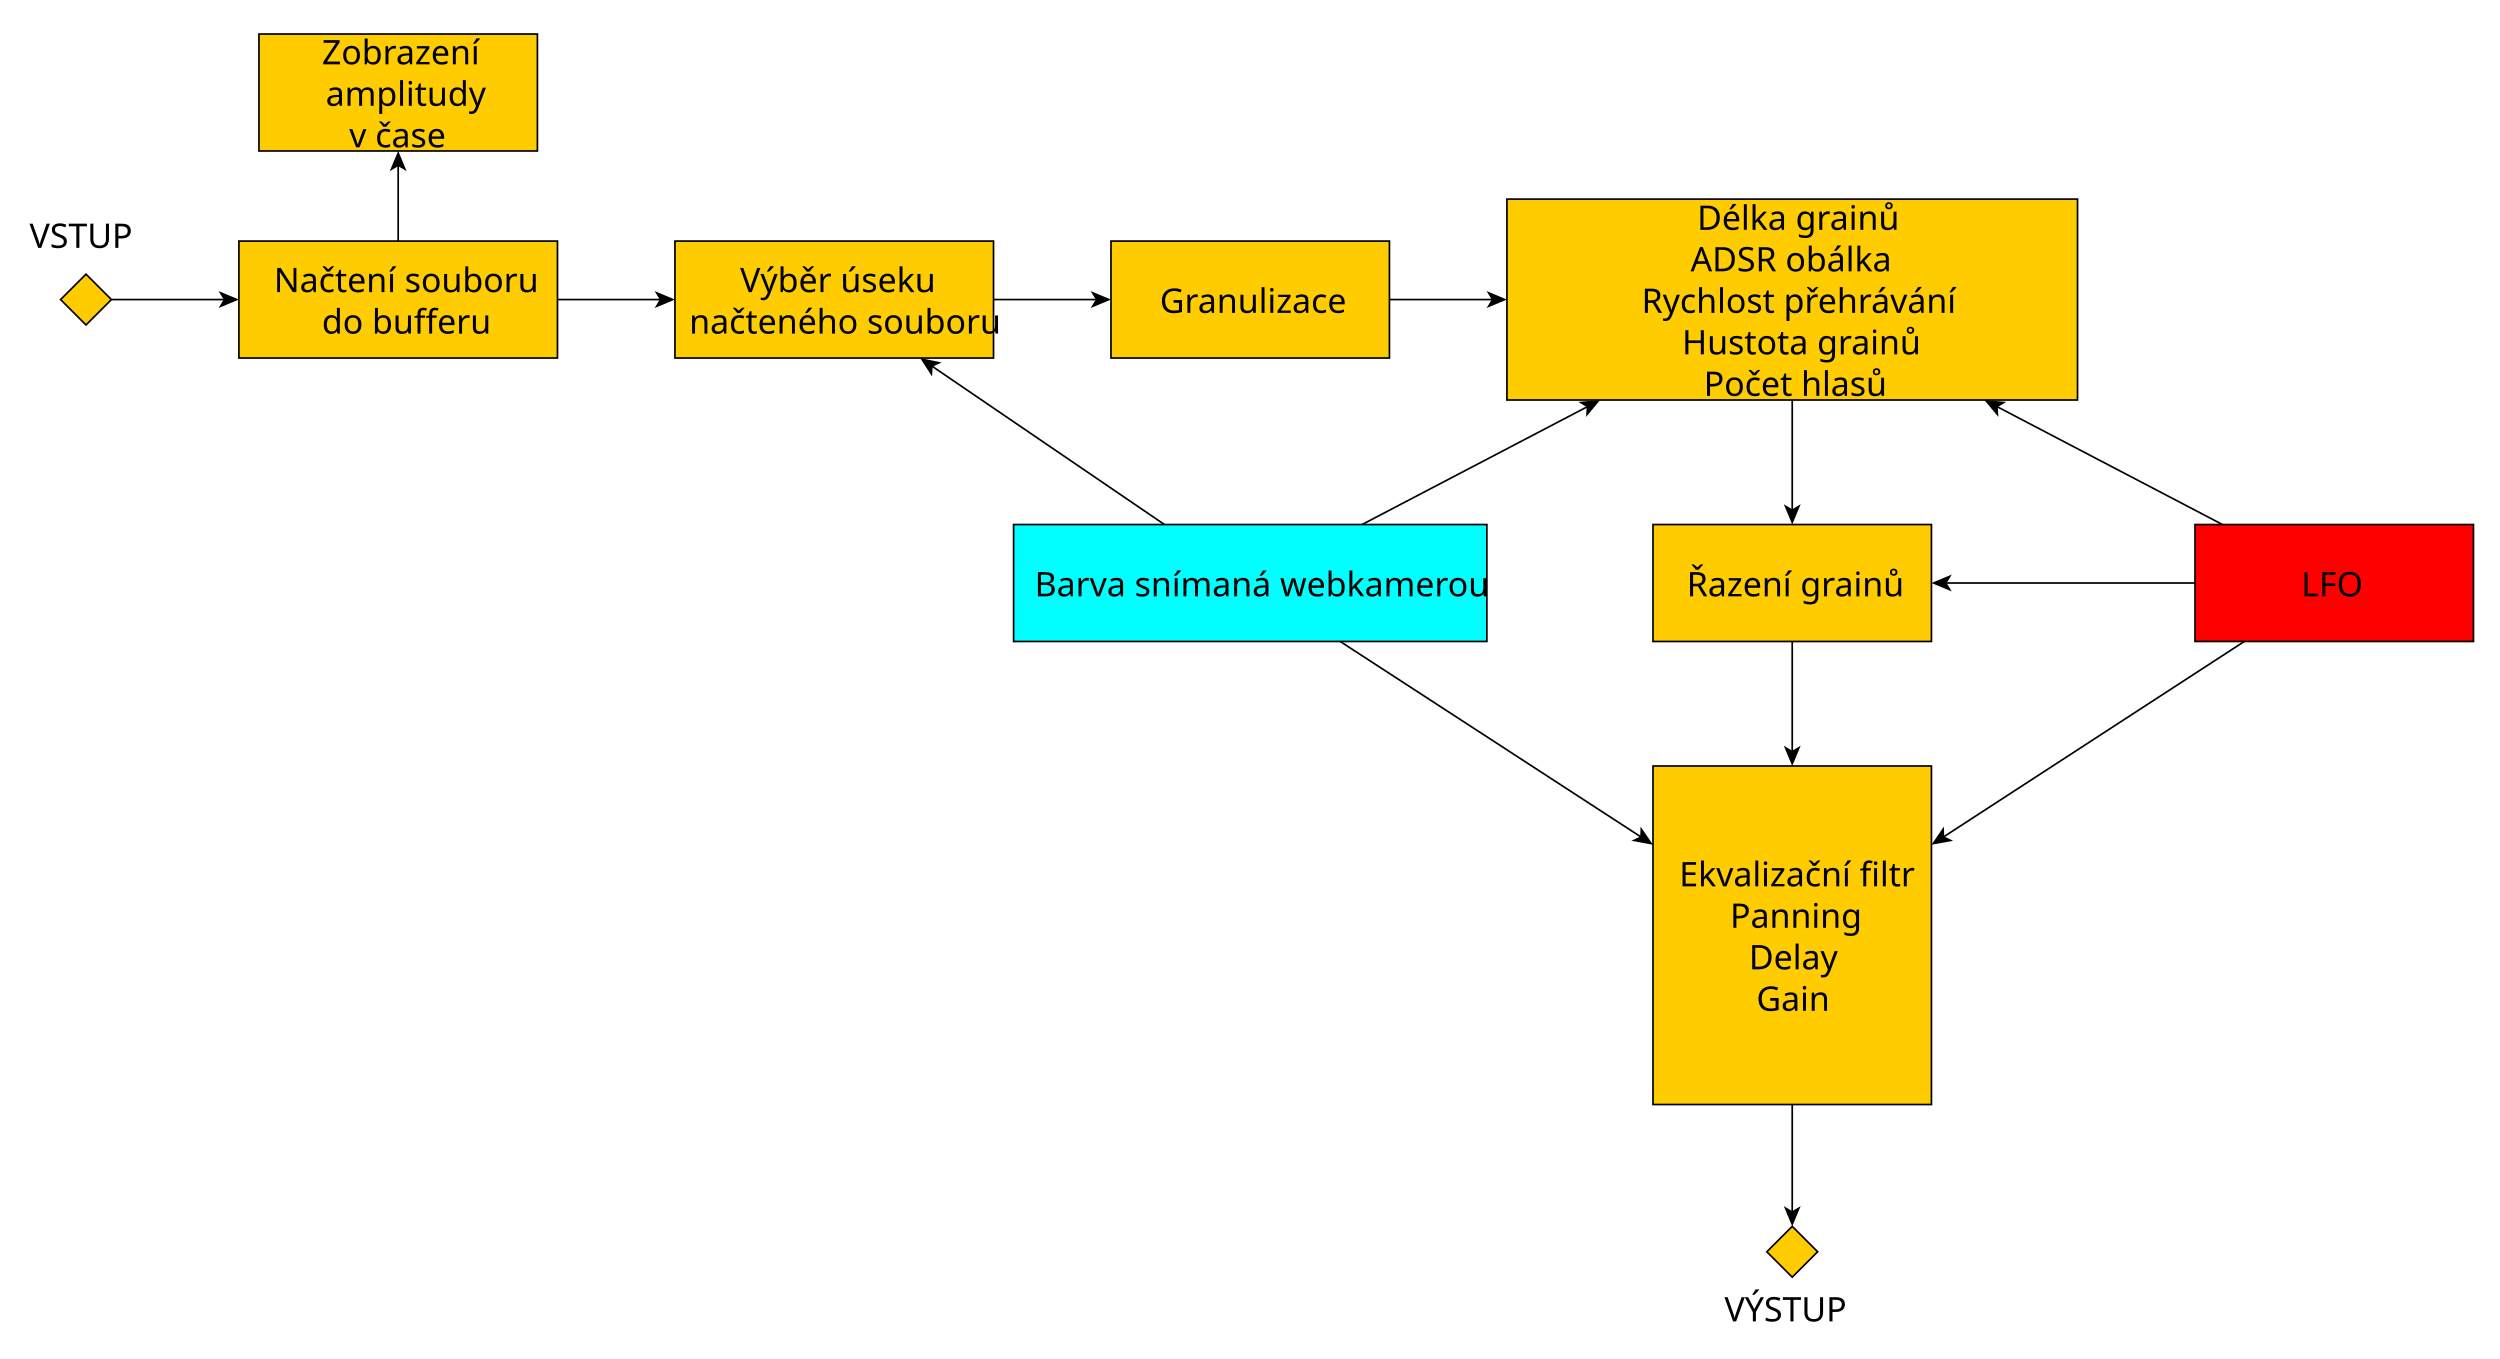
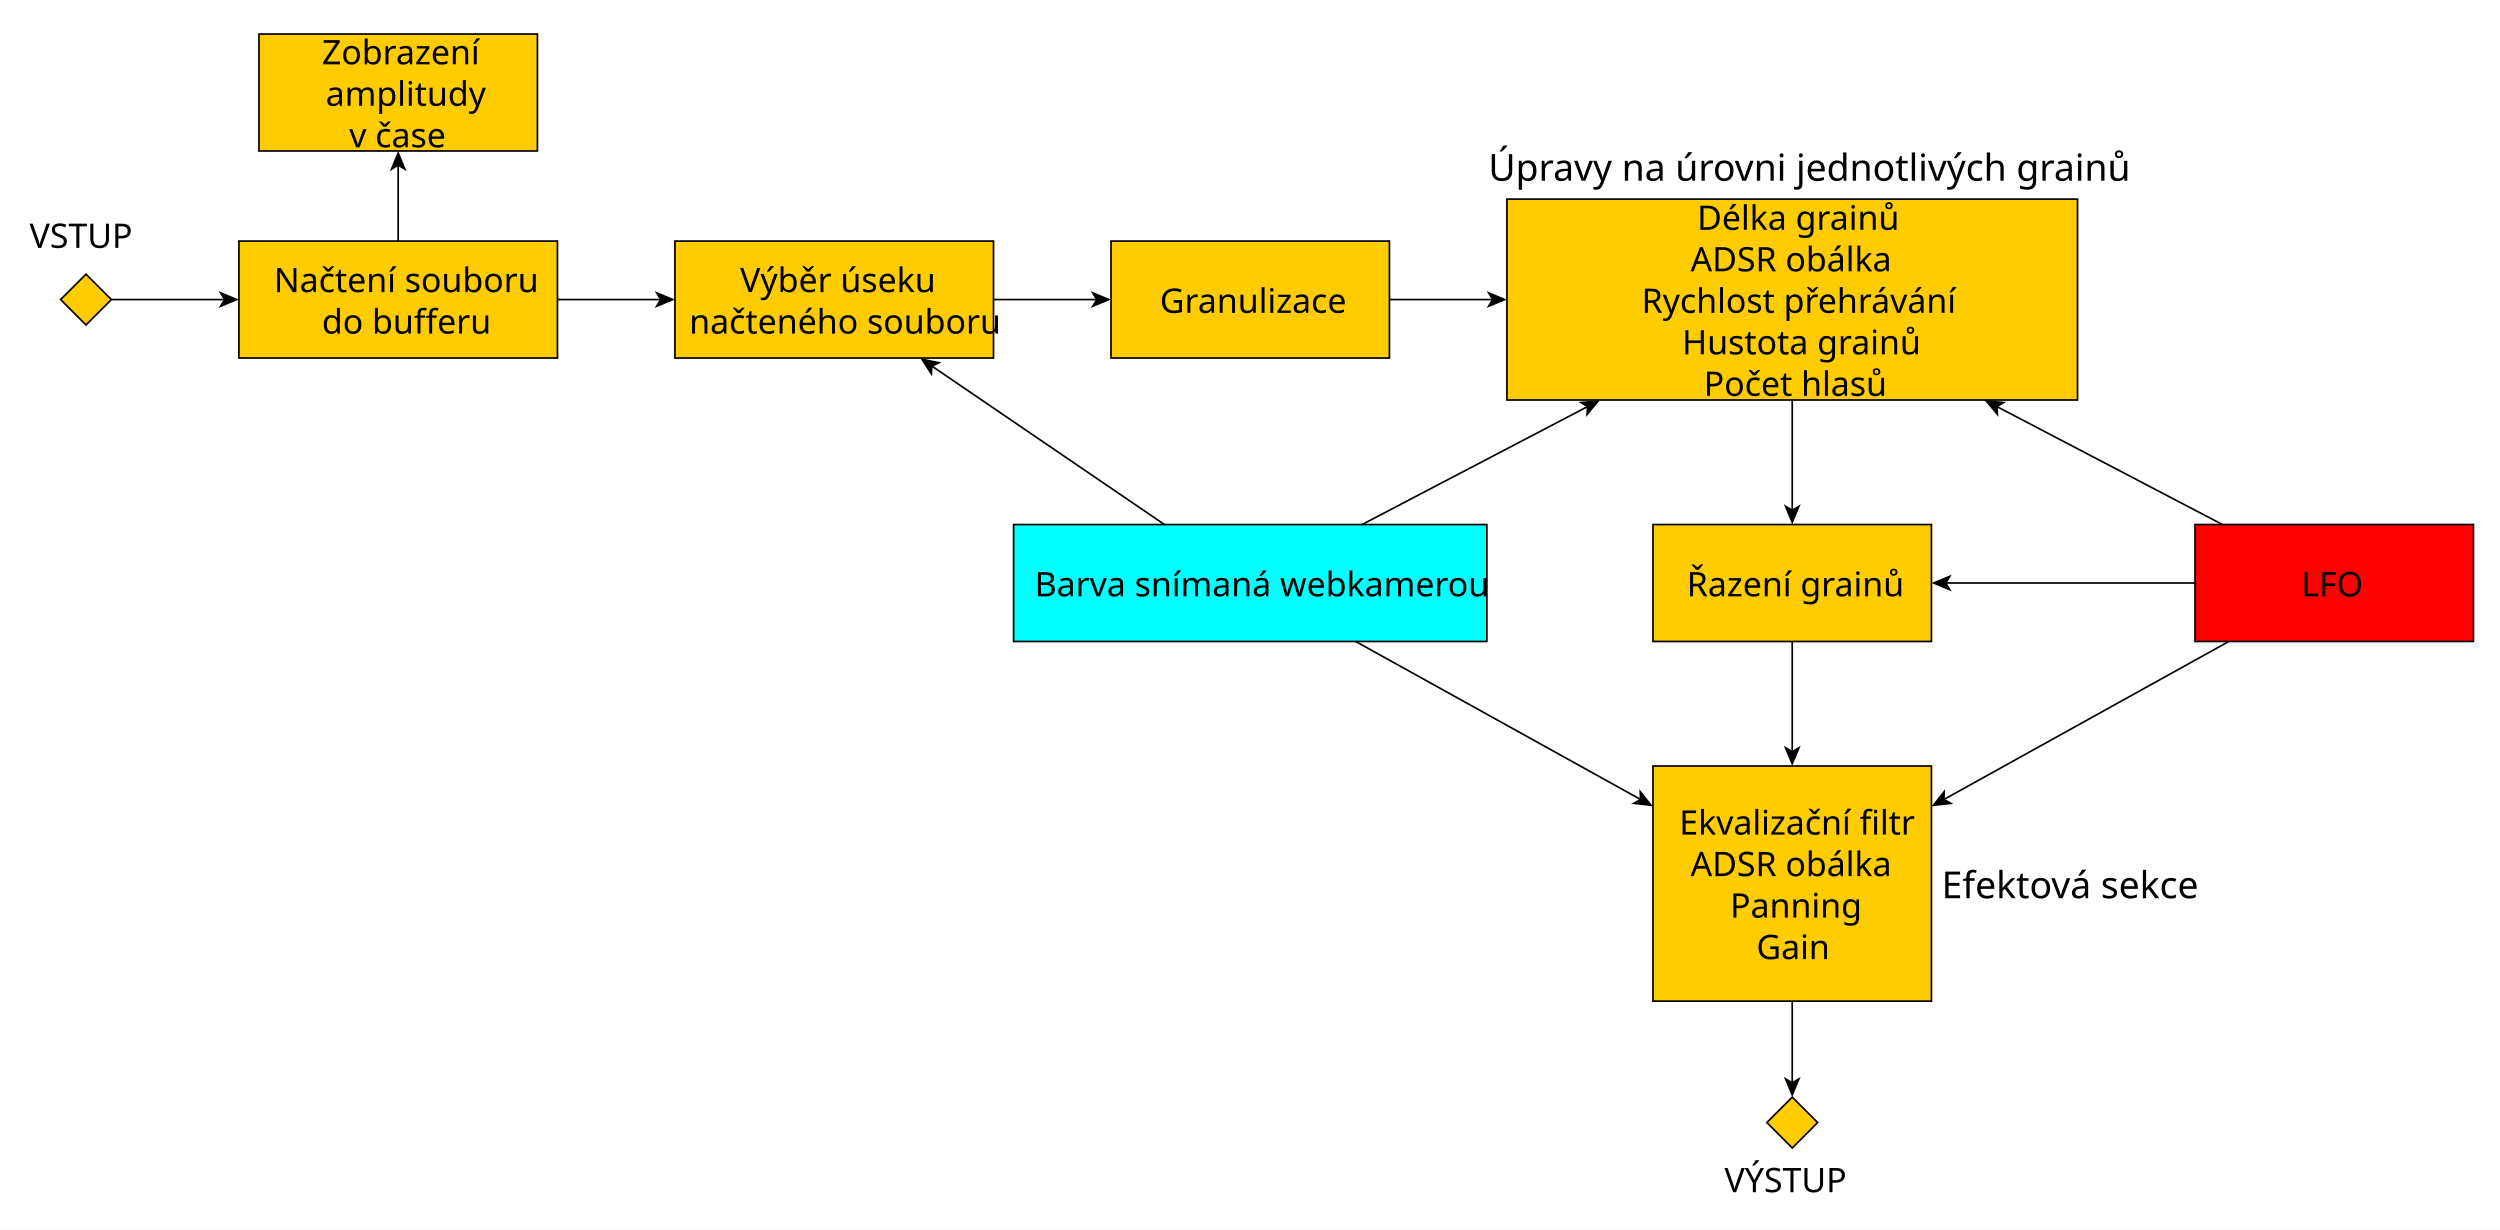
- <svg xmlns="http://www.w3.org/2000/svg" fill-opacity="1" color-rendering="auto" color-interpolation="auto" text-rendering="auto" stroke="black" stroke-linecap="square" width="1476" stroke-miterlimit="10" shape-rendering="auto" stroke-opacity="1" fill="black" stroke-dasharray="none" font-weight="normal" stroke-width="1" height="802" font-family="'Dialog'" font-style="normal" stroke-linejoin="miter" font-size="12px" stroke-dashoffset="0" image-rendering="auto">
+ <svg xmlns="http://www.w3.org/2000/svg" fill-opacity="1" color-rendering="auto" color-interpolation="auto" text-rendering="auto" stroke="black" stroke-linecap="square" width="1476" stroke-miterlimit="10" shape-rendering="auto" stroke-opacity="1" fill="black" stroke-dasharray="none" font-weight="normal" stroke-width="1" height="726" font-family="'Dialog'" font-style="normal" stroke-linejoin="miter" font-size="12px" stroke-dashoffset="0" image-rendering="auto">
  <defs id="genericDefs" />
  <g>
    <defs id="defs1">
      <clipPath clipPathUnits="userSpaceOnUse" id="clipPath1">
-         <path d="M0 0 L1476 0 L1476 802 L0 802 L0 0 Z" />
+         <path d="M0 0 L1476 0 L1476 726 L0 726 L0 0 Z" />
      </clipPath>
      <clipPath clipPathUnits="userSpaceOnUse" id="clipPath2">
-         <path d="M-1396 111 L80 111 L80 913 L-1396 913 L-1396 111 Z" />
+         <path d="M-1396 111 L80 111 L80 837 L-1396 837 L-1396 111 Z" />
      </clipPath>
    </defs>
    <g fill="white" text-rendering="geometricPrecision" shape-rendering="geometricPrecision" transform="translate(1396,-111)" stroke="white">
-       <rect x="-1396" width="1476" height="802" y="111" clip-path="url(#clipPath2)" stroke="none" />
+       <rect x="-1396" width="1476" height="726" y="111" clip-path="url(#clipPath2)" stroke="none" />
    </g>
    <g fill="rgb(255,204,0)" text-rendering="geometricPrecision" shape-rendering="geometricPrecision" transform="matrix(1,0,0,1,1396,-111)" stroke="rgb(255,204,0)">
      <rect x="-1254.949" width="188.08" height="69.04" y="253.335" clip-path="url(#clipPath2)" stroke="none" />
    </g>
    <g text-rendering="geometricPrecision" stroke-miterlimit="1.45" shape-rendering="geometricPrecision" transform="matrix(1,0,0,1,1396,-111)" stroke-linecap="butt">
      <rect fill="none" x="-1254.949" width="188.08" height="69.04" y="253.335" clip-path="url(#clipPath2)" />
      <text x="-1234.287" font-size="20px" y="283.461" clip-path="url(#clipPath2)" font-family="sans-serif" stroke="none" xml:space="preserve">Načtení souboru</text>
      <text x="-1205.943" font-size="20px" y="307.963" clip-path="url(#clipPath2)" font-family="sans-serif" stroke="none" xml:space="preserve">do bufferu</text>
    </g>
    <g fill="rgb(255,204,0)" text-rendering="geometricPrecision" shape-rendering="geometricPrecision" transform="matrix(1,0,0,1,1396,-111)" stroke="rgb(255,204,0)">
      <rect x="-740.069" width="164.4" height="69.04" y="253.335" clip-path="url(#clipPath2)" stroke="none" />
    </g>
    <g text-rendering="geometricPrecision" stroke-miterlimit="1.45" shape-rendering="geometricPrecision" transform="matrix(1,0,0,1,1396,-111)" stroke-linecap="butt">
      <rect fill="none" x="-740.069" width="164.4" height="69.04" y="253.335" clip-path="url(#clipPath2)" />
      <text x="-711.228" font-size="20px" y="295.712" clip-path="url(#clipPath2)" font-family="sans-serif" stroke="none" xml:space="preserve">Granulizace</text>
    </g>
    <g fill="rgb(255,204,0)" text-rendering="geometricPrecision" shape-rendering="geometricPrecision" transform="matrix(1,0,0,1,1396,-111)" stroke="rgb(255,204,0)">
      <rect x="-1243.109" width="164.4" height="69.04" y="131.095" clip-path="url(#clipPath2)" stroke="none" />
    </g>
    <g text-rendering="geometricPrecision" stroke-miterlimit="1.45" shape-rendering="geometricPrecision" transform="matrix(1,0,0,1,1396,-111)" stroke-linecap="butt">
      <rect fill="none" x="-1243.109" width="164.4" height="69.04" y="131.095" clip-path="url(#clipPath2)" />
      <text x="-1205.933" font-size="20px" y="148.97" clip-path="url(#clipPath2)" font-family="sans-serif" stroke="none" xml:space="preserve">Zobrazení</text>
      <text x="-1203.706" font-size="20px" y="173.472" clip-path="url(#clipPath2)" font-family="sans-serif" stroke="none" xml:space="preserve">amplitudy</text>
      <text x="-1189.81" font-size="20px" y="197.974" clip-path="url(#clipPath2)" font-family="sans-serif" stroke="none" xml:space="preserve">v čase</text>
    </g>
    <g fill="rgb(255,204,0)" text-rendering="geometricPrecision" shape-rendering="geometricPrecision" transform="matrix(1,0,0,1,1396,-111)" stroke="rgb(255,204,0)">
      <rect x="-997.509" width="188.08" height="69.04" y="253.335" clip-path="url(#clipPath2)" stroke="none" />
    </g>
    <g text-rendering="geometricPrecision" stroke-miterlimit="1.45" shape-rendering="geometricPrecision" transform="matrix(1,0,0,1,1396,-111)" stroke-linecap="butt">
      <rect fill="none" x="-997.509" width="188.08" height="69.04" y="253.335" clip-path="url(#clipPath2)" />
      <text x="-959.055" font-size="20px" y="283.461" clip-path="url(#clipPath2)" font-family="sans-serif" stroke="none" xml:space="preserve">Výběr úseku</text>
      <text x="-989.094" font-size="20px" y="307.963" clip-path="url(#clipPath2)" font-family="sans-serif" stroke="none" xml:space="preserve">načteného souboru</text>
    </g>
    <g fill="rgb(255,204,0)" text-rendering="geometricPrecision" shape-rendering="geometricPrecision" transform="matrix(1,0,0,1,1396,-111)" stroke="rgb(255,204,0)">
      <rect x="-420.069" width="164.4" height="69.04" y="420.684" clip-path="url(#clipPath2)" stroke="none" />
    </g>
    <g text-rendering="geometricPrecision" stroke-miterlimit="1.45" shape-rendering="geometricPrecision" transform="matrix(1,0,0,1,1396,-111)" stroke-linecap="butt">
      <rect fill="none" x="-420.069" width="164.4" height="69.04" y="420.684" clip-path="url(#clipPath2)" />
      <text x="-400.129" font-size="20px" y="463.061" clip-path="url(#clipPath2)" font-family="sans-serif" stroke="none" xml:space="preserve">Řazení grainů</text>
    </g>
    <g fill="red" text-rendering="geometricPrecision" shape-rendering="geometricPrecision" transform="matrix(1,0,0,1,1396,-111)" stroke="red">
      <rect x="-100.069" width="164.4" height="69.04" y="420.684" clip-path="url(#clipPath2)" stroke="none" />
    </g>
    <g text-rendering="geometricPrecision" stroke-miterlimit="1.45" shape-rendering="geometricPrecision" transform="matrix(1,0,0,1,1396,-111)" stroke-linecap="butt">
      <rect fill="none" x="-100.069" width="164.4" height="69.04" y="420.684" clip-path="url(#clipPath2)" />
      <text x="-37.317" font-size="20px" y="463.061" clip-path="url(#clipPath2)" font-family="sans-serif" stroke="none" xml:space="preserve">LFO</text>
    </g>
    <g fill="rgb(255,204,0)" text-rendering="geometricPrecision" shape-rendering="geometricPrecision" transform="matrix(1,0,0,1,1396,-111)" stroke="rgb(255,204,0)">
      <path d="M-1360.229 287.856 L-1345.229 272.856 L-1330.229 287.856 L-1345.229 302.856 Z" fill-rule="evenodd" clip-path="url(#clipPath2)" stroke="none" />
    </g>
    <g text-rendering="geometricPrecision" stroke-miterlimit="1.45" shape-rendering="geometricPrecision" transform="matrix(1,0,0,1,1396,-111)" stroke-linecap="butt">
      <path fill="none" d="M-1360.229 287.856 L-1345.229 272.856 L-1330.229 287.856 L-1345.229 302.856 Z" fill-rule="evenodd" clip-path="url(#clipPath2)" />
      <text x="-1378.569" font-size="20px" y="257.35" clip-path="url(#clipPath2)" font-family="sans-serif" stroke="none" xml:space="preserve">VSTUP</text>
    </g>
    <g fill="rgb(255,204,0)" text-rendering="geometricPrecision" shape-rendering="geometricPrecision" transform="matrix(1,0,0,1,1396,-111)" stroke="rgb(255,204,0)">
-       <path d="M-352.869 850.041 L-337.869 835.041 L-322.869 850.041 L-337.869 865.041 Z" fill-rule="evenodd" clip-path="url(#clipPath2)" stroke="none" />
+       <path d="M-352.869 773.751 L-337.869 758.751 L-322.869 773.751 L-337.869 788.751 Z" fill-rule="evenodd" clip-path="url(#clipPath2)" stroke="none" />
    </g>
    <g text-rendering="geometricPrecision" stroke-miterlimit="1.45" shape-rendering="geometricPrecision" transform="matrix(1,0,0,1,1396,-111)" stroke-linecap="butt">
-       <path fill="none" d="M-352.869 850.041 L-337.869 835.041 L-322.869 850.041 L-337.869 865.041 Z" fill-rule="evenodd" clip-path="url(#clipPath2)" />
-       <text x="-377.878" font-size="20px" y="891.147" clip-path="url(#clipPath2)" font-family="sans-serif" stroke="none" xml:space="preserve">VÝSTUP</text>
+       <path fill="none" d="M-352.869 773.751 L-337.869 758.751 L-322.869 773.751 L-337.869 788.751 Z" fill-rule="evenodd" clip-path="url(#clipPath2)" />
+       <text x="-377.878" font-size="20px" y="814.859" clip-path="url(#clipPath2)" font-family="sans-serif" stroke="none" xml:space="preserve">VÝSTUP</text>
    </g>
    <g fill="aqua" text-rendering="geometricPrecision" shape-rendering="geometricPrecision" transform="matrix(1,0,0,1,1396,-111)" stroke="aqua">
      <rect x="-797.579" width="279.421" height="69.04" y="420.684" clip-path="url(#clipPath2)" stroke="none" />
    </g>
    <g text-rendering="geometricPrecision" stroke-miterlimit="1.45" shape-rendering="geometricPrecision" transform="matrix(1,0,0,1,1396,-111)" stroke-linecap="butt">
      <rect fill="none" x="-797.579" width="279.421" height="69.04" y="420.684" clip-path="url(#clipPath2)" />
      <text x="-785.154" font-size="20px" y="463.061" clip-path="url(#clipPath2)" font-family="sans-serif" stroke="none" xml:space="preserve">Barva snímaná webkamerou</text>
    </g>
    <g fill="rgb(255,204,0)" text-rendering="geometricPrecision" shape-rendering="geometricPrecision" transform="matrix(1,0,0,1,1396,-111)" stroke="rgb(255,204,0)">
-       <rect x="-420.069" width="164.4" height="199.856" y="563.25" clip-path="url(#clipPath2)" stroke="none" />
+       <rect x="-420.069" width="164.4" height="138.826" y="563.25" clip-path="url(#clipPath2)" stroke="none" />
    </g>
    <g text-rendering="geometricPrecision" stroke-miterlimit="1.45" shape-rendering="geometricPrecision" transform="matrix(1,0,0,1,1396,-111)" stroke-linecap="butt">
-       <rect fill="none" x="-420.069" width="164.4" height="199.856" y="563.25" clip-path="url(#clipPath2)" />
-       <text x="-404.553" font-size="20px" y="634.281" clip-path="url(#clipPath2)" font-family="sans-serif" stroke="none" xml:space="preserve">Ekvalizační filtr</text>
-       <text x="-374.568" font-size="20px" y="658.783" clip-path="url(#clipPath2)" font-family="sans-serif" stroke="none" xml:space="preserve">Panning</text>
-       <text x="-363.435" font-size="20px" y="683.285" clip-path="url(#clipPath2)" font-family="sans-serif" stroke="none" xml:space="preserve">Delay</text>
-       <text x="-358.992" font-size="20px" y="707.787" clip-path="url(#clipPath2)" font-family="sans-serif" stroke="none" xml:space="preserve">Gain</text>
+       <rect fill="none" x="-420.069" width="164.4" height="138.826" y="563.25" clip-path="url(#clipPath2)" />
+       <text x="-404.553" font-size="20px" y="603.766" clip-path="url(#clipPath2)" font-family="sans-serif" stroke="none" xml:space="preserve">Ekvalizační filtr</text>
+       <text x="-397.898" font-size="20px" y="628.268" clip-path="url(#clipPath2)" font-family="sans-serif" stroke="none" xml:space="preserve">ADSR obálka</text>
+       <text x="-374.568" font-size="20px" y="652.77" clip-path="url(#clipPath2)" font-family="sans-serif" stroke="none" xml:space="preserve">Panning</text>
+       <text x="-358.992" font-size="20px" y="677.272" clip-path="url(#clipPath2)" font-family="sans-serif" stroke="none" xml:space="preserve">Gain</text>
+       <text x="-249.669" font-size="22px" y="641.305" clip-path="url(#clipPath2)" font-family="sans-serif" stroke="none" xml:space="preserve">Efektová sekce</text>
    </g>
    <g fill="rgb(255,204,0)" text-rendering="geometricPrecision" shape-rendering="geometricPrecision" transform="matrix(1,0,0,1,1396,-111)" stroke="rgb(255,204,0)">
      <rect x="-506.309" width="336.88" height="118.606" y="228.553" clip-path="url(#clipPath2)" stroke="none" />
    </g>
    <g text-rendering="geometricPrecision" stroke-miterlimit="1.45" shape-rendering="geometricPrecision" transform="matrix(1,0,0,1,1396,-111)" stroke-linecap="butt">
      <rect fill="none" x="-506.309" width="336.88" height="118.606" y="228.553" clip-path="url(#clipPath2)" />
      <text x="-394.011" font-size="20px" y="246.708" clip-path="url(#clipPath2)" font-family="sans-serif" stroke="none" xml:space="preserve">Délka grainů</text>
      <text x="-397.898" font-size="20px" y="271.21" clip-path="url(#clipPath2)" font-family="sans-serif" stroke="none" xml:space="preserve">ADSR obálka</text>
      <text x="-426.799" font-size="20px" y="295.712" clip-path="url(#clipPath2)" font-family="sans-serif" stroke="none" xml:space="preserve">Rychlost přehrávání</text>
      <text x="-402.908" font-size="20px" y="320.214" clip-path="url(#clipPath2)" font-family="sans-serif" stroke="none" xml:space="preserve">Hustota grainů</text>
      <text x="-390.125" font-size="20px" y="344.716" clip-path="url(#clipPath2)" font-family="sans-serif" stroke="none" xml:space="preserve">Počet hlasů</text>
+       <text x="-517.27" font-size="22px" y="217.719" clip-path="url(#clipPath2)" font-family="sans-serif" stroke="none" xml:space="preserve">Úpravy na úrovni jednotlivých grainů</text>
      <path fill="none" d="M-1160.909 253.335 L-1160.909 208.095" clip-path="url(#clipPath2)" />
      <path d="M-1160.909 200.095 L-1165.909 212.095 L-1160.909 209.095 L-1155.909 212.095 Z" clip-path="url(#clipPath2)" stroke="none" />
      <path fill="none" d="M-1066.869 287.856 L-1005.509 287.856" clip-path="url(#clipPath2)" />
      <path d="M-997.509 287.856 L-1009.509 282.856 L-1006.509 287.856 L-1009.509 292.856 Z" clip-path="url(#clipPath2)" stroke="none" />
      <path fill="none" d="M-809.429 287.856 L-748.069 287.856" clip-path="url(#clipPath2)" />
      <path d="M-740.069 287.856 L-752.069 282.856 L-749.069 287.856 L-752.069 292.856 Z" clip-path="url(#clipPath2)" stroke="none" />
      <path fill="none" d="M-100.069 455.204 L-247.669 455.204" clip-path="url(#clipPath2)" />
      <path d="M-255.669 455.204 L-243.669 460.204 L-246.669 455.204 L-243.669 450.204 Z" clip-path="url(#clipPath2)" stroke="none" />
      <path fill="none" d="M-1330.244 287.856 L-1262.949 287.856" clip-path="url(#clipPath2)" />
      <path d="M-1254.949 287.856 L-1266.949 282.856 L-1263.949 287.856 L-1266.949 292.856 Z" clip-path="url(#clipPath2)" stroke="none" />
      <path fill="none" d="M-708.53 420.684 L-846.196 326.88" clip-path="url(#clipPath2)" />
      <path d="M-852.807 322.375 L-845.706 333.265 L-845.37 327.443 L-840.075 325.001 Z" clip-path="url(#clipPath2)" stroke="none" />
      <path fill="none" d="M-337.869 489.724 L-337.869 555.25" clip-path="url(#clipPath2)" />
      <path d="M-337.869 563.25 L-332.869 551.25 L-337.869 554.25 L-342.869 551.25 Z" clip-path="url(#clipPath2)" stroke="none" />
-       <path fill="none" d="M-70.983 489.724 L-248.961 605.395" clip-path="url(#clipPath2)" />
-       <path d="M-255.669 609.755 L-242.882 607.408 L-248.122 604.85 L-248.332 599.023 Z" clip-path="url(#clipPath2)" stroke="none" />
-       <path fill="none" d="M-604.754 489.724 L-426.776 605.395" clip-path="url(#clipPath2)" />
-       <path d="M-420.069 609.755 L-427.406 599.023 L-427.615 604.85 L-432.855 607.408 Z" clip-path="url(#clipPath2)" stroke="none" />
-       <path fill="none" d="M-337.869 763.106 L-337.869 827.055" clip-path="url(#clipPath2)" />
-       <path d="M-337.869 835.055 L-332.869 823.055 L-337.869 826.055 L-342.869 823.055 Z" clip-path="url(#clipPath2)" stroke="none" />
+       <path fill="none" d="M-80.116 489.724 L-248.672 583.198" clip-path="url(#clipPath2)" />
+       <path d="M-255.669 587.078 L-242.749 585.631 L-247.798 582.713 L-247.599 576.886 Z" clip-path="url(#clipPath2)" stroke="none" />
+       <path fill="none" d="M-595.621 489.724 L-427.065 583.198" clip-path="url(#clipPath2)" />
+       <path d="M-420.069 587.078 L-428.138 576.886 L-427.939 582.713 L-432.988 585.631 Z" clip-path="url(#clipPath2)" stroke="none" />
+       <path fill="none" d="M-337.869 702.075 L-337.869 750.737" clip-path="url(#clipPath2)" />
+       <path d="M-337.869 758.737 L-332.869 746.737 L-337.869 749.737 L-342.869 746.737 Z" clip-path="url(#clipPath2)" stroke="none" />
      <path fill="none" d="M-575.669 287.856 L-514.309 287.856" clip-path="url(#clipPath2)" />
      <path d="M-506.309 287.856 L-518.309 282.856 L-515.309 287.856 L-518.309 292.856 Z" clip-path="url(#clipPath2)" stroke="none" />
      <path fill="none" d="M-83.877 420.684 L-217.382 350.866" clip-path="url(#clipPath2)" />
      <path d="M-224.471 347.159 L-216.154 357.15 L-216.496 351.329 L-211.52 348.289 Z" clip-path="url(#clipPath2)" stroke="none" />
      <path fill="none" d="M-591.86 420.684 L-458.355 350.866" clip-path="url(#clipPath2)" />
      <path d="M-451.266 347.159 L-464.217 348.289 L-459.241 351.329 L-459.583 357.15 Z" clip-path="url(#clipPath2)" stroke="none" />
      <path fill="none" d="M-337.869 347.159 L-337.869 412.684" clip-path="url(#clipPath2)" />
      <path d="M-337.869 420.684 L-332.869 408.684 L-337.869 411.684 L-342.869 408.684 Z" clip-path="url(#clipPath2)" stroke="none" />
    </g>
  </g>
</svg>
